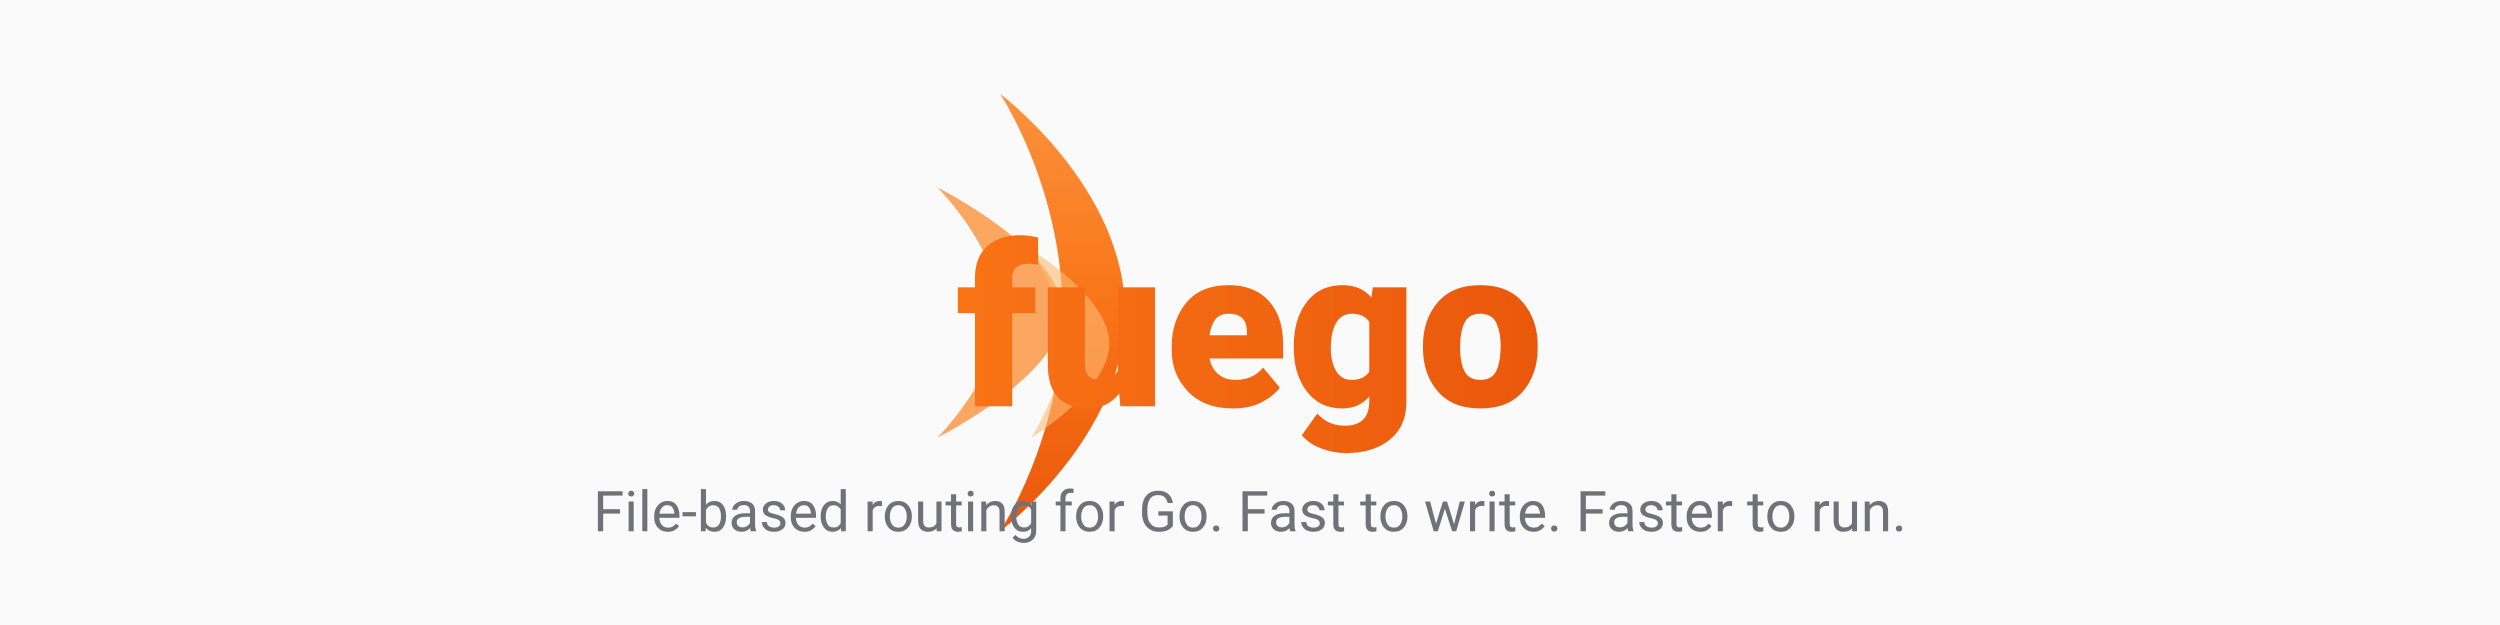
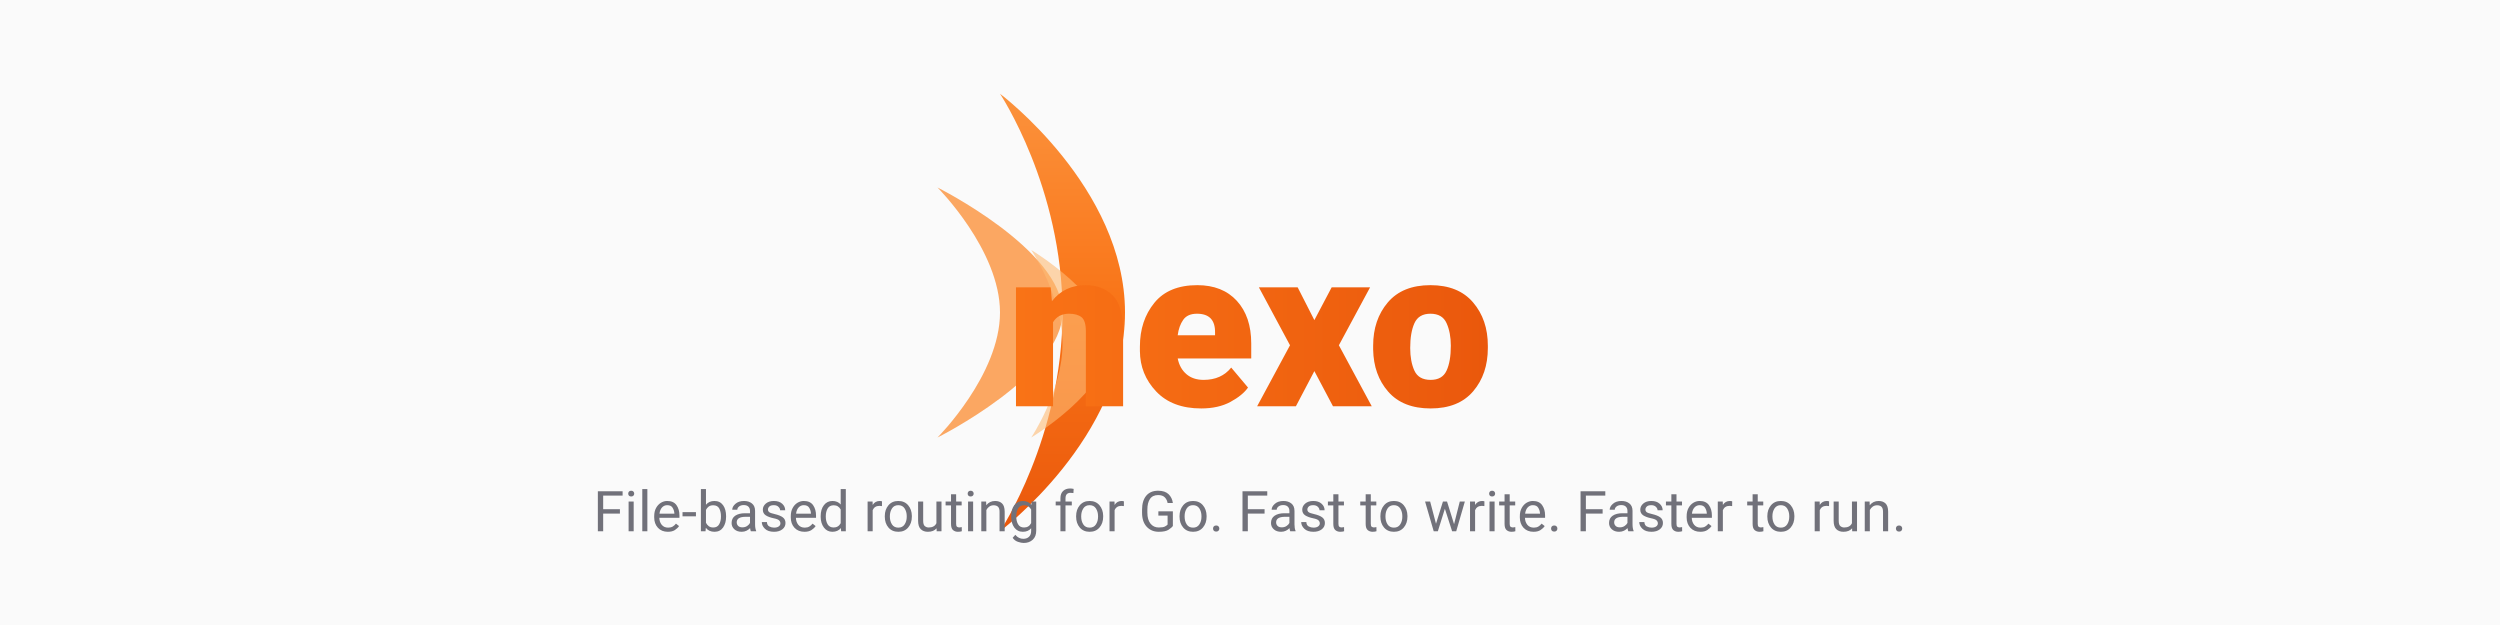
<svg xmlns="http://www.w3.org/2000/svg" width="800" height="200" viewBox="0 0 800 200" fill="none">
  <defs>
    <linearGradient id="flameGradient" x1="0%" y1="100%" x2="0%" y2="0%">
      <stop offset="0%" style="stop-color:#EA580C" />
      <stop offset="50%" style="stop-color:#F97316" />
      <stop offset="100%" style="stop-color:#FB923C" />
    </linearGradient>
    <linearGradient id="textGradient" x1="0%" y1="0%" x2="100%" y2="0%">
      <stop offset="0%" style="stop-color:#F97316" />
      <stop offset="100%" style="stop-color:#EA580C" />
    </linearGradient>
  </defs>
  <rect x="0" y="0" width="800" height="200" fill="#FAFAFA" />
  <g transform="translate(280, 30)">
    <path d="M40 0C40 0 60 30 60 70C60 110 40 140 40 140C40 140 80 110 80 70C80 30 40 0 40 0Z" fill="url(#flameGradient)" />
    <path d="M20 30C20 30 40 50 40 70C40 90 20 110 20 110C20 110 60 90 60 70C60 50 20 30 20 30Z" fill="#FB923C" opacity="0.8" />
    <path d="M50 50C50 50 60 65 60 80C60 95 50 110 50 110C50 110 75 95 75 80C75 65 50 50 50 50Z" fill="#FDBA74" opacity="0.6" />
  </g>
-   <text x="400" y="130" font-family="system-ui, -apple-system, BlinkMacSystemFont, 'Segoe UI', Roboto, sans-serif" font-size="72" font-weight="800" fill="url(#textGradient)" text-anchor="middle">fuego</text>
+   <text x="400" y="130" font-family="system-ui, -apple-system, BlinkMacSystemFont, 'Segoe UI', Roboto, sans-serif" font-size="72" font-weight="800" fill="url(#textGradient)" text-anchor="middle">nexo</text>
  <text x="400" y="170" font-family="system-ui, -apple-system, BlinkMacSystemFont, 'Segoe UI', Roboto, sans-serif" font-size="18" fill="#71717A" text-anchor="middle">File-based routing for Go. Fast to write. Faster to run.</text>
</svg>
